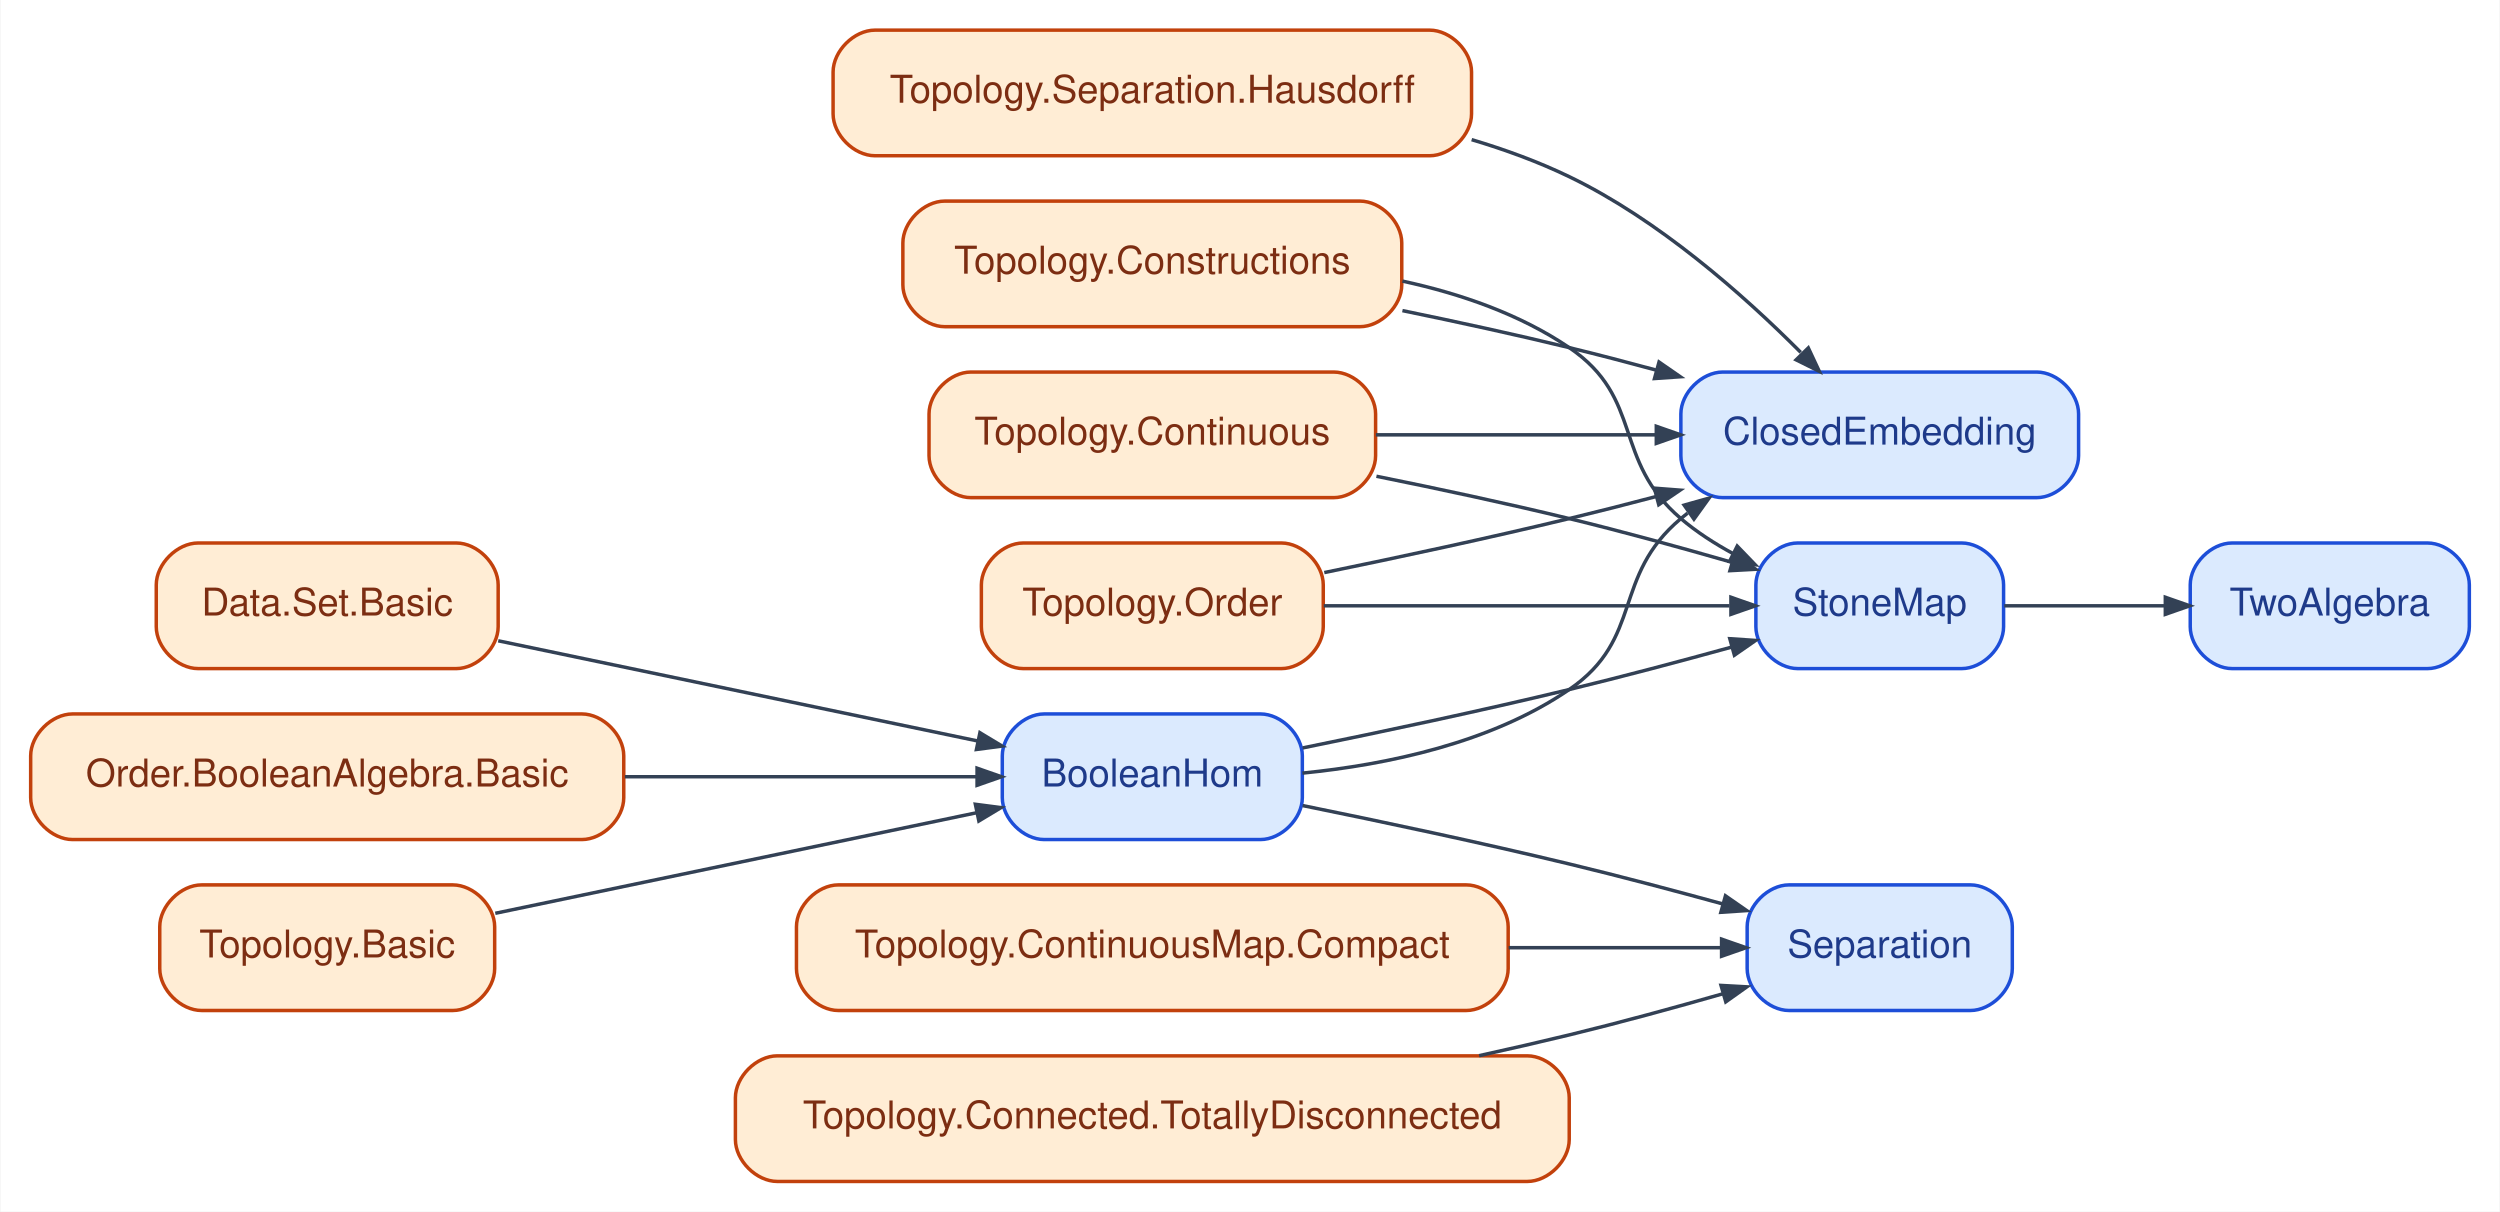
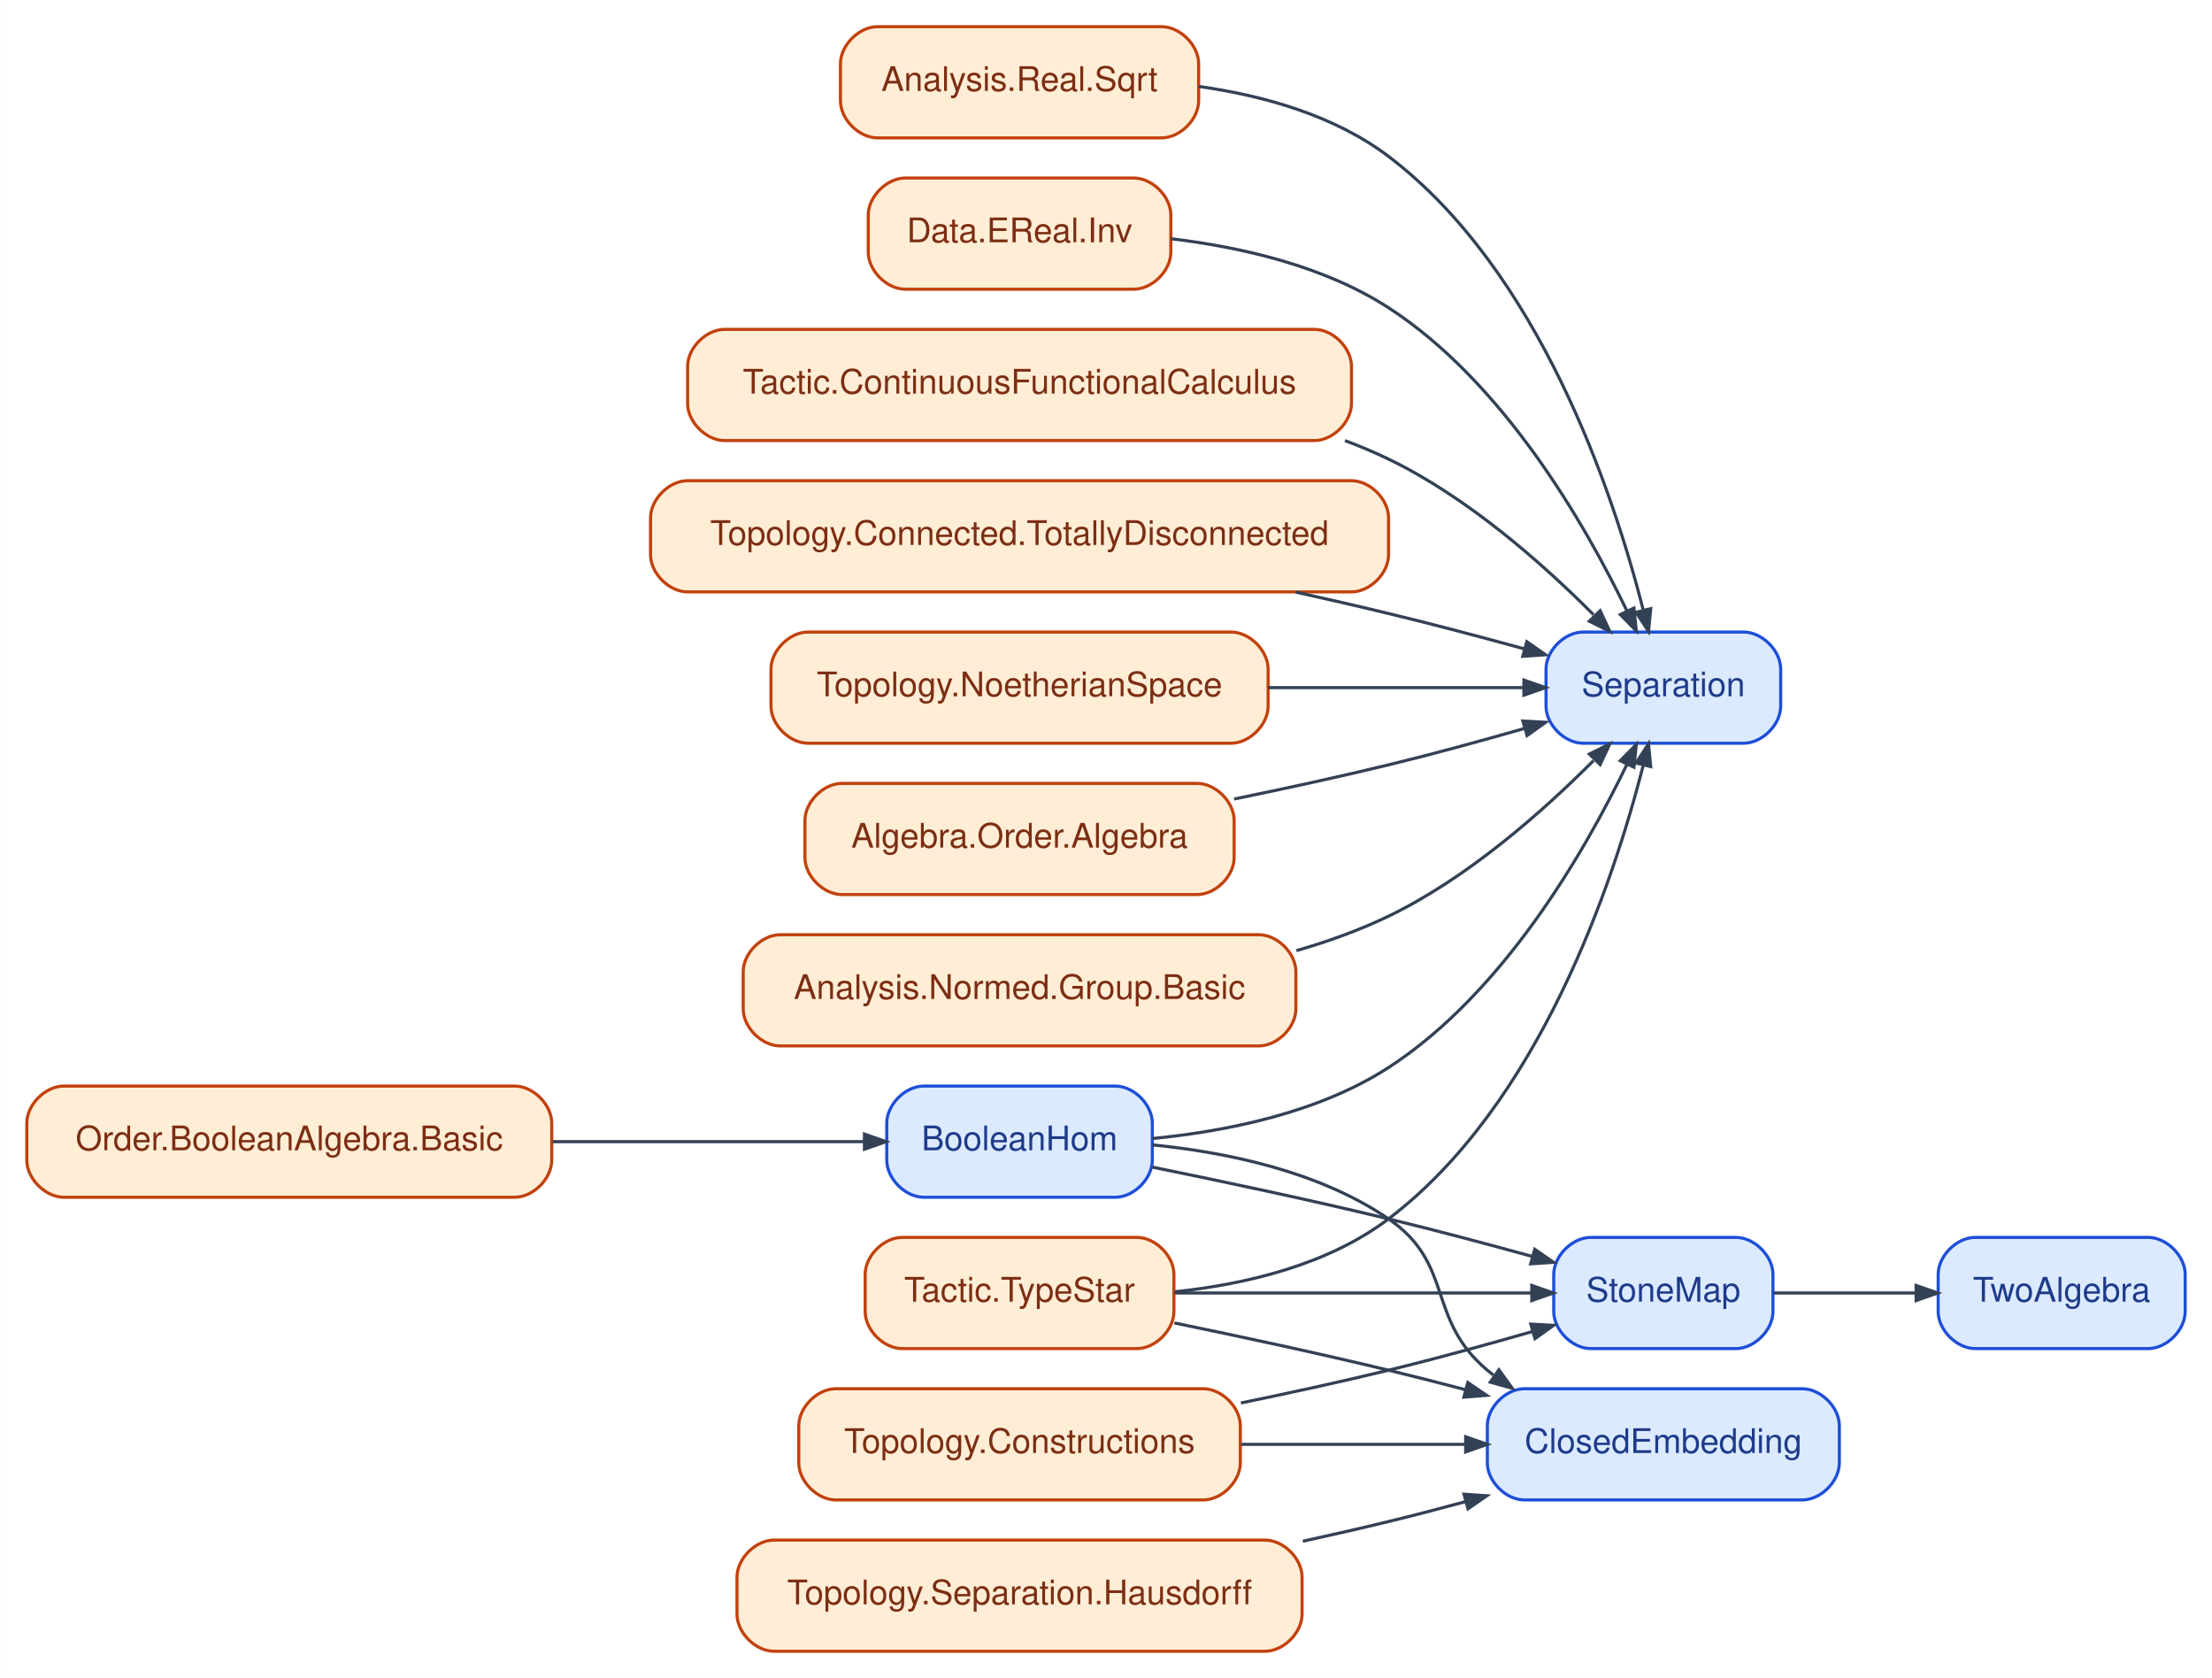
- <svg xmlns="http://www.w3.org/2000/svg" width="716pt" height="347pt" viewBox="0.00 0.00 716.28 347.28">
-   <g id="graph0" class="graph" transform="scale(1 1) rotate(0) translate(8.64 338.64)">
-     <polygon fill="white" stroke="transparent" points="-8.64,8.64 -8.64,-338.64 707.64,-338.64 707.64,8.64 -8.64,8.64" />
+ <svg xmlns="http://www.w3.org/2000/svg" width="716pt" height="543pt" viewBox="0.00 0.00 716.28 543.28">
+   <g id="graph0" class="graph" transform="scale(1 1) rotate(0) translate(8.64 534.64)">
+     <polygon fill="white" stroke="transparent" points="-8.64,8.64 -8.64,-534.64 707.64,-534.64 707.64,8.64 -8.64,8.64" />
    <g id="node1" class="node">
-       <path fill="#ffedd5" stroke="#c2410c" d="M122,-183C122,-183 48,-183 48,-183 42,-183 36,-177 36,-171 36,-171 36,-159 36,-159 36,-153 42,-147 48,-147 48,-147 122,-147 122,-147 128,-147 134,-153 134,-159 134,-159 134,-171 134,-171 134,-177 128,-183 122,-183" />
-       <text text-anchor="middle" x="85" y="-162.2" font-family="Helvetica,sans-Serif" font-size="11.00" fill="#7c2d12">Data.Set.Basic</text>
+       <path fill="#ffedd5" stroke="#c2410c" d="M379,-281C379,-281 264,-281 264,-281 258,-281 252,-275 252,-269 252,-269 252,-257 252,-257 252,-251 258,-245 264,-245 264,-245 379,-245 379,-245 385,-245 391,-251 391,-257 391,-257 391,-269 391,-269 391,-275 385,-281 379,-281" />
+       <text text-anchor="middle" x="321.5" y="-260.2" font-family="Helvetica,sans-Serif" font-size="11.00" fill="#7c2d12">Algebra.Order.Algebra</text>
+     </g>
+     <g id="node14" class="node">
+       <path fill="#dbeafe" stroke="#1d4ed8" d="M556,-330C556,-330 504,-330 504,-330 498,-330 492,-324 492,-318 492,-318 492,-306 492,-306 492,-300 498,-294 504,-294 504,-294 556,-294 556,-294 562,-294 568,-300 568,-306 568,-306 568,-318 568,-318 568,-324 562,-330 556,-330" />
+       <text text-anchor="middle" x="530" y="-309.2" font-family="Helvetica,sans-Serif" font-size="11.00" fill="#1e3a8a">Separation</text>
+     </g>
+     <g id="edge6" class="edge">
+       <path fill="none" stroke="#334155" d="M391,-275.94C407.43,-279.3 424.89,-283.09 441,-287 455.46,-290.51 471.12,-294.8 485.16,-298.83" />
+       <polygon fill="#334155" stroke="#334155" points="484.51,-301.19 491.92,-300.78 485.87,-296.48 484.51,-301.19" />
+     </g>
+     <g id="node2" class="node">
+       <path fill="#ffedd5" stroke="#c2410c" d="M399,-232C399,-232 244,-232 244,-232 238,-232 232,-226 232,-220 232,-220 232,-208 232,-208 232,-202 238,-196 244,-196 244,-196 399,-196 399,-196 405,-196 411,-202 411,-208 411,-208 411,-220 411,-220 411,-226 405,-232 399,-232" />
+       <text text-anchor="middle" x="321.5" y="-211.2" font-family="Helvetica,sans-Serif" font-size="11.00" fill="#7c2d12">Analysis.Normed.Group.Basic</text>
+     </g>
+     <g id="edge7" class="edge">
+       <path fill="none" stroke="#334155" d="M411.15,-226.84C421.47,-229.82 431.64,-233.49 441,-238 466.52,-250.31 490.8,-271.72 507.36,-288.36" />
+       <polygon fill="#334155" stroke="#334155" points="506.03,-290.5 512.67,-293.79 509.53,-287.08 506.03,-290.5" />
+     </g>
+     <g id="node3" class="node">
+       <path fill="#ffedd5" stroke="#c2410c" d="M367.5,-526C367.5,-526 275.5,-526 275.5,-526 269.5,-526 263.5,-520 263.5,-514 263.5,-514 263.5,-502 263.5,-502 263.5,-496 269.5,-490 275.5,-490 275.5,-490 367.5,-490 367.5,-490 373.5,-490 379.5,-496 379.5,-502 379.5,-502 379.5,-514 379.5,-514 379.5,-520 373.5,-526 367.5,-526" />
+       <text text-anchor="middle" x="321.5" y="-505.2" font-family="Helvetica,sans-Serif" font-size="11.00" fill="#7c2d12">Analysis.Real.Sqrt</text>
+     </g>
+     <g id="edge11" class="edge">
+       <path fill="none" stroke="#334155" d="M379.52,-506.66C400.57,-503.69 423.52,-497.25 441,-484 489.73,-447.04 513.69,-375.47 523.44,-337.34" />
+       <polygon fill="#334155" stroke="#334155" points="525.91,-337.57 525.2,-330.18 521.15,-336.4 525.91,-337.57" />
+     </g>
+     <g id="node4" class="node">
+       <path fill="#ffedd5" stroke="#c2410c" d="M358.5,-477C358.5,-477 284.5,-477 284.5,-477 278.5,-477 272.5,-471 272.5,-465 272.5,-465 272.5,-453 272.5,-453 272.5,-447 278.5,-441 284.5,-441 284.5,-441 358.5,-441 358.5,-441 364.5,-441 370.5,-447 370.5,-453 370.5,-453 370.5,-465 370.5,-465 370.5,-471 364.5,-477 358.5,-477" />
+       <text text-anchor="middle" x="321.5" y="-456.2" font-family="Helvetica,sans-Serif" font-size="11.00" fill="#7c2d12">Data.EReal.Inv</text>
+     </g>
+     <g id="edge13" class="edge">
+       <path fill="none" stroke="#334155" d="M370.56,-457.34C393.41,-454.62 420.21,-448.47 441,-435 478.13,-410.95 504.51,-365.27 518.2,-336.86" />
+       <polygon fill="#334155" stroke="#334155" points="520.48,-337.76 521.25,-330.38 516.05,-335.67 520.48,-337.76" />
+     </g>
+     <g id="node5" class="node">
+       <path fill="#ffedd5" stroke="#c2410c" d="M158,-183C158,-183 12,-183 12,-183 6,-183 0,-177 0,-171 0,-171 0,-159 0,-159 0,-153 6,-147 12,-147 12,-147 158,-147 158,-147 164,-147 170,-153 170,-159 170,-159 170,-171 170,-171 170,-177 164,-183 158,-183" />
+       <text text-anchor="middle" x="85" y="-162.2" font-family="Helvetica,sans-Serif" font-size="11.00" fill="#7c2d12">Order.BooleanAlgebra.Basic</text>
+     </g>
+     <g id="node12" class="node">
+       <path fill="#dbeafe" stroke="#1d4ed8" d="M352.5,-183C352.5,-183 290.5,-183 290.5,-183 284.5,-183 278.5,-177 278.5,-171 278.5,-171 278.5,-159 278.5,-159 278.5,-153 284.5,-147 290.5,-147 290.5,-147 352.5,-147 352.5,-147 358.5,-147 364.5,-153 364.5,-159 364.5,-159 364.5,-171 364.5,-171 364.5,-177 358.5,-183 352.5,-183" />
+       <text text-anchor="middle" x="321.5" y="-162.2" font-family="Helvetica,sans-Serif" font-size="11.00" fill="#1e3a8a">BooleanHom</text>
+     </g>
+     <g id="edge1" class="edge">
+       <path fill="none" stroke="#334155" d="M170.33,-165C204.1,-165 241.84,-165 271.04,-165" />
+       <polygon fill="#334155" stroke="#334155" points="271.27,-167.45 278.27,-165 271.27,-162.55 271.27,-167.45" />
+     </g>
+     <g id="node6" class="node">
+       <path fill="#ffedd5" stroke="#c2410c" d="M417,-428C417,-428 226,-428 226,-428 220,-428 214,-422 214,-416 214,-416 214,-404 214,-404 214,-398 220,-392 226,-392 226,-392 417,-392 417,-392 423,-392 429,-398 429,-404 429,-404 429,-416 429,-416 429,-422 423,-428 417,-428" />
+       <text text-anchor="middle" x="321.5" y="-407.2" font-family="Helvetica,sans-Serif" font-size="11.00" fill="#7c2d12">Tactic.ContinuousFunctionalCalculus</text>
+     </g>
+     <g id="edge10" class="edge">
+       <path fill="none" stroke="#334155" d="M426.89,-391.99C431.73,-390.18 436.46,-388.19 441,-386 466.52,-373.69 490.8,-352.28 507.36,-335.64" />
+       <polygon fill="#334155" stroke="#334155" points="509.53,-336.92 512.67,-330.21 506.03,-333.5 509.53,-336.92" />
+     </g>
+     <g id="node7" class="node">
+       <path fill="#ffedd5" stroke="#c2410c" d="M359.5,-134C359.5,-134 283.5,-134 283.5,-134 277.5,-134 271.5,-128 271.5,-122 271.5,-122 271.5,-110 271.5,-110 271.5,-104 277.5,-98 283.5,-98 283.5,-98 359.5,-98 359.5,-98 365.5,-98 371.5,-104 371.5,-110 371.5,-110 371.5,-122 371.5,-122 371.5,-128 365.5,-134 359.5,-134" />
+       <text text-anchor="middle" x="321.5" y="-113.2" font-family="Helvetica,sans-Serif" font-size="11.00" fill="#7c2d12">Tactic.TypeStar</text>
+     </g>
+     <g id="node13" class="node">
+       <path fill="#dbeafe" stroke="#1d4ed8" d="M575,-85C575,-85 485,-85 485,-85 479,-85 473,-79 473,-73 473,-73 473,-61 473,-61 473,-55 479,-49 485,-49 485,-49 575,-49 575,-49 581,-49 587,-55 587,-61 587,-61 587,-73 587,-73 587,-79 581,-85 575,-85" />
+       <text text-anchor="middle" x="530" y="-64.2" font-family="Helvetica,sans-Serif" font-size="11.00" fill="#1e3a8a">ClosedEmbedding</text>
+     </g>
+     <g id="edge2" class="edge">
+       <path fill="none" stroke="#334155" d="M371.65,-106.3C393.02,-101.91 418.31,-96.48 441,-91 449.06,-89.05 457.5,-86.9 465.83,-84.7" />
+       <polygon fill="#334155" stroke="#334155" points="466.66,-87.02 472.79,-82.85 465.4,-82.28 466.66,-87.02" />
+     </g>
+     <g id="edge8" class="edge">
+       <path fill="none" stroke="#334155" d="M371.77,-116.39C394.77,-118.82 421.35,-125.1 441,-140 489.73,-176.96 513.69,-248.53 523.44,-286.66" />
+       <polygon fill="#334155" stroke="#334155" points="521.15,-287.6 525.2,-293.82 525.91,-286.43 521.15,-287.6" />
+     </g>
+     <g id="node15" class="node">
+       <path fill="#dbeafe" stroke="#1d4ed8" d="M553.5,-134C553.5,-134 506.5,-134 506.5,-134 500.5,-134 494.5,-128 494.5,-122 494.5,-122 494.5,-110 494.5,-110 494.5,-104 500.5,-98 506.5,-98 506.5,-98 553.5,-98 553.5,-98 559.5,-98 565.5,-104 565.5,-110 565.5,-110 565.5,-122 565.5,-122 565.5,-128 559.5,-134 553.5,-134" />
+       <text text-anchor="middle" x="530" y="-113.2" font-family="Helvetica,sans-Serif" font-size="11.00" fill="#1e3a8a">StoneMap</text>
+     </g>
+     <g id="edge15" class="edge">
+       <path fill="none" stroke="#334155" d="M371.7,-116C406.86,-116 453.66,-116 487.05,-116" />
+       <polygon fill="#334155" stroke="#334155" points="487.39,-118.45 494.39,-116 487.39,-113.55 487.39,-118.45" />
+     </g>
+     <g id="node8" class="node">
+       <path fill="#ffedd5" stroke="#c2410c" d="M429,-379C429,-379 214,-379 214,-379 208,-379 202,-373 202,-367 202,-367 202,-355 202,-355 202,-349 208,-343 214,-343 214,-343 429,-343 429,-343 435,-343 441,-349 441,-355 441,-355 441,-367 441,-367 441,-373 435,-379 429,-379" />
+       <text text-anchor="middle" x="321.5" y="-358.2" font-family="Helvetica,sans-Serif" font-size="11.00" fill="#7c2d12">Topology.Connected.TotallyDisconnected</text>
+     </g>
+     <g id="edge9" class="edge">
+       <path fill="none" stroke="#334155" d="M410.96,-342.93C421.11,-340.68 431.29,-338.35 441,-336 455.42,-332.52 471.07,-328.37 485.12,-324.51" />
+       <polygon fill="#334155" stroke="#334155" points="485.78,-326.87 491.87,-322.64 484.47,-322.15 485.78,-326.87" />
+     </g>
+     <g id="node9" class="node">
+       <path fill="#ffedd5" stroke="#c2410c" d="M381,-85C381,-85 262,-85 262,-85 256,-85 250,-79 250,-73 250,-73 250,-61 250,-61 250,-55 256,-49 262,-49 262,-49 381,-49 381,-49 387,-49 393,-55 393,-61 393,-61 393,-73 393,-73 393,-79 387,-85 381,-85" />
+       <text text-anchor="middle" x="321.5" y="-64.2" font-family="Helvetica,sans-Serif" font-size="11.00" fill="#7c2d12">Topology.Constructions</text>
+     </g>
+     <g id="edge4" class="edge">
+       <path fill="none" stroke="#334155" d="M393.28,-67C416.87,-67 442.99,-67 465.95,-67" />
+       <polygon fill="#334155" stroke="#334155" points="465.98,-69.45 472.98,-67 465.98,-64.55 465.98,-69.45" />
+     </g>
+     <g id="edge16" class="edge">
+       <path fill="none" stroke="#334155" d="M393.19,-80.39C408.98,-83.64 425.6,-87.26 441,-91 456.25,-94.71 472.84,-99.28 487.47,-103.49" />
+       <polygon fill="#334155" stroke="#334155" points="487.07,-105.93 494.47,-105.53 488.43,-101.22 487.07,-105.93" />
    </g>
    <g id="node10" class="node">
-       <path fill="#dbeafe" stroke="#1d4ed8" d="M352.5,-134C352.5,-134 290.5,-134 290.5,-134 284.5,-134 278.5,-128 278.5,-122 278.5,-122 278.5,-110 278.5,-110 278.5,-104 284.5,-98 290.5,-98 290.5,-98 352.5,-98 352.5,-98 358.5,-98 364.5,-104 364.5,-110 364.5,-110 364.5,-122 364.5,-122 364.5,-128 358.5,-134 352.5,-134" />
-       <text text-anchor="middle" x="321.5" y="-113.2" font-family="Helvetica,sans-Serif" font-size="11.00" fill="#1e3a8a">BooleanHom</text>
+       <path fill="#ffedd5" stroke="#c2410c" d="M390,-330C390,-330 253,-330 253,-330 247,-330 241,-324 241,-318 241,-318 241,-306 241,-306 241,-300 247,-294 253,-294 253,-294 390,-294 390,-294 396,-294 402,-300 402,-306 402,-306 402,-318 402,-318 402,-324 396,-330 390,-330" />
+       <text text-anchor="middle" x="321.5" y="-309.2" font-family="Helvetica,sans-Serif" font-size="11.00" fill="#7c2d12">Topology.NoetherianSpace</text>
+     </g>
+     <g id="edge12" class="edge">
+       <path fill="none" stroke="#334155" d="M402.04,-312C430.05,-312 460.52,-312 484.58,-312" />
+       <polygon fill="#334155" stroke="#334155" points="484.84,-314.45 491.84,-312 484.84,-309.55 484.84,-314.45" />
+     </g>
+     <g id="node11" class="node">
+       <path fill="#ffedd5" stroke="#c2410c" d="M401,-36C401,-36 242,-36 242,-36 236,-36 230,-30 230,-24 230,-24 230,-12 230,-12 230,-6 236,0 242,0 242,0 401,0 401,0 407,0 413,-6 413,-12 413,-12 413,-24 413,-24 413,-30 407,-36 401,-36" />
+       <text text-anchor="middle" x="321.5" y="-15.2" font-family="Helvetica,sans-Serif" font-size="11.00" fill="#7c2d12">Topology.Separation.Hausdorff</text>
    </g>
    <g id="edge3" class="edge">
-       <path fill="none" stroke="#334155" d="M134.02,-154.97C174.09,-146.59 230.97,-134.71 271.35,-126.27" />
-       <polygon fill="#334155" stroke="#334155" points="272.09,-128.62 278.44,-124.79 271.09,-123.82 272.09,-128.62" />
+       <path fill="none" stroke="#334155" d="M413.24,-35.63C422.63,-37.68 432.03,-39.82 441,-42 449.08,-43.96 457.53,-46.17 465.87,-48.43" />
+       <polygon fill="#334155" stroke="#334155" points="465.44,-50.86 472.84,-50.35 466.74,-46.13 465.44,-50.86" />
    </g>
-     <g id="node2" class="node">
-       <path fill="#ffedd5" stroke="#c2410c" d="M158,-134C158,-134 12,-134 12,-134 6,-134 0,-128 0,-122 0,-122 0,-110 0,-110 0,-104 6,-98 12,-98 12,-98 158,-98 158,-98 164,-98 170,-104 170,-110 170,-110 170,-122 170,-122 170,-128 164,-134 158,-134" />
-       <text text-anchor="middle" x="85" y="-113.2" font-family="Helvetica,sans-Serif" font-size="11.00" fill="#7c2d12">Order.BooleanAlgebra.Basic</text>
-     </g>
-     <g id="edge1" class="edge">
-       <path fill="none" stroke="#334155" d="M170.33,-116C204.1,-116 241.84,-116 271.04,-116" />
-       <polygon fill="#334155" stroke="#334155" points="271.27,-118.45 278.27,-116 271.27,-113.55 271.27,-118.45" />
-     </g>
-     <g id="node3" class="node">
-       <path fill="#ffedd5" stroke="#c2410c" d="M121,-85C121,-85 49,-85 49,-85 43,-85 37,-79 37,-73 37,-73 37,-61 37,-61 37,-55 43,-49 49,-49 49,-49 121,-49 121,-49 127,-49 133,-55 133,-61 133,-61 133,-73 133,-73 133,-79 127,-85 121,-85" />
-       <text text-anchor="middle" x="85" y="-64.2" font-family="Helvetica,sans-Serif" font-size="11.00" fill="#7c2d12">Topology.Basic</text>
-     </g>
-     <g id="edge2" class="edge">
-       <path fill="none" stroke="#334155" d="M133.17,-76.86C173.25,-85.23 230.59,-97.21 271.25,-105.71" />
-       <polygon fill="#334155" stroke="#334155" points="270.78,-108.11 278.13,-107.15 271.78,-103.32 270.78,-108.11" />
-     </g>
-     <g id="node4" class="node">
-       <path fill="#ffedd5" stroke="#c2410c" d="M429,-36C429,-36 214,-36 214,-36 208,-36 202,-30 202,-24 202,-24 202,-12 202,-12 202,-6 208,0 214,0 214,0 429,0 429,0 435,0 441,-6 441,-12 441,-12 441,-24 441,-24 441,-30 435,-36 429,-36" />
-       <text text-anchor="middle" x="321.5" y="-15.2" font-family="Helvetica,sans-Serif" font-size="11.00" fill="#7c2d12">Topology.Connected.TotallyDisconnected</text>
-     </g>
-     <g id="node12" class="node">
-       <path fill="#dbeafe" stroke="#1d4ed8" d="M556,-85C556,-85 504,-85 504,-85 498,-85 492,-79 492,-73 492,-73 492,-61 492,-61 492,-55 498,-49 504,-49 504,-49 556,-49 556,-49 562,-49 568,-55 568,-61 568,-61 568,-73 568,-73 568,-79 562,-85 556,-85" />
-       <text text-anchor="middle" x="530" y="-64.2" font-family="Helvetica,sans-Serif" font-size="11.00" fill="#1e3a8a">Separation</text>
-     </g>
-     <g id="edge9" class="edge">
-       <path fill="none" stroke="#334155" d="M415.16,-36.05C423.91,-37.97 432.64,-39.97 441,-42 455.46,-45.51 471.12,-49.8 485.16,-53.83" />
-       <polygon fill="#334155" stroke="#334155" points="484.51,-56.19 491.92,-55.78 485.87,-51.48 484.51,-56.19" />
-     </g>
-     <g id="node5" class="node">
-       <path fill="#ffedd5" stroke="#c2410c" d="M381,-281C381,-281 262,-281 262,-281 256,-281 250,-275 250,-269 250,-269 250,-257 250,-257 250,-251 256,-245 262,-245 262,-245 381,-245 381,-245 387,-245 393,-251 393,-257 393,-257 393,-269 393,-269 393,-275 387,-281 381,-281" />
-       <text text-anchor="middle" x="321.5" y="-260.2" font-family="Helvetica,sans-Serif" font-size="11.00" fill="#7c2d12">Topology.Constructions</text>
-     </g>
-     <g id="node11" class="node">
-       <path fill="#dbeafe" stroke="#1d4ed8" d="M575,-232C575,-232 485,-232 485,-232 479,-232 473,-226 473,-220 473,-220 473,-208 473,-208 473,-202 479,-196 485,-196 485,-196 575,-196 575,-196 581,-196 587,-202 587,-208 587,-208 587,-220 587,-220 587,-226 581,-232 575,-232" />
-       <text text-anchor="middle" x="530" y="-211.2" font-family="Helvetica,sans-Serif" font-size="11.00" fill="#1e3a8a">ClosedEmbedding</text>
-     </g>
-     <g id="edge4" class="edge">
-       <path fill="none" stroke="#334155" d="M393.19,-249.61C408.98,-246.36 425.6,-242.74 441,-239 449.08,-237.04 457.53,-234.83 465.87,-232.57" />
-       <polygon fill="#334155" stroke="#334155" points="466.74,-234.87 472.84,-230.65 465.44,-230.14 466.74,-234.87" />
-     </g>
-     <g id="node13" class="node">
-       <path fill="#dbeafe" stroke="#1d4ed8" d="M553.5,-183C553.5,-183 506.5,-183 506.5,-183 500.5,-183 494.5,-177 494.5,-171 494.5,-171 494.5,-159 494.5,-159 494.5,-153 500.5,-147 506.5,-147 506.5,-147 553.5,-147 553.5,-147 559.5,-147 565.5,-153 565.5,-159 565.5,-159 565.5,-171 565.5,-171 565.5,-177 559.5,-183 553.5,-183" />
-       <text text-anchor="middle" x="530" y="-162.2" font-family="Helvetica,sans-Serif" font-size="11.00" fill="#1e3a8a">StoneMap</text>
-     </g>
-     <g id="edge12" class="edge">
-       <path fill="none" stroke="#334155" d="M393.19,-258.07C409.9,-254.45 426.93,-248.54 441,-239 462.53,-224.4 453.21,-206.88 473,-190 477.48,-186.18 482.65,-182.84 487.98,-179.95" />
-       <polygon fill="#334155" stroke="#334155" points="489.15,-182.11 494.3,-176.77 486.95,-177.73 489.15,-182.11" />
-     </g>
-     <g id="node6" class="node">
-       <path fill="#ffedd5" stroke="#c2410c" d="M373.5,-232C373.5,-232 269.5,-232 269.5,-232 263.5,-232 257.5,-226 257.5,-220 257.5,-220 257.5,-208 257.5,-208 257.5,-202 263.5,-196 269.5,-196 269.5,-196 373.5,-196 373.5,-196 379.5,-196 385.5,-202 385.5,-208 385.5,-208 385.5,-220 385.5,-220 385.5,-226 379.5,-232 373.5,-232" />
-       <text text-anchor="middle" x="321.5" y="-211.2" font-family="Helvetica,sans-Serif" font-size="11.00" fill="#7c2d12">Topology.Continuous</text>
-     </g>
-     <g id="edge6" class="edge">
-       <path fill="none" stroke="#334155" d="M385.58,-214C411.06,-214 440.4,-214 465.88,-214" />
-       <polygon fill="#334155" stroke="#334155" points="465.96,-216.45 472.96,-214 465.96,-211.55 465.96,-216.45" />
-     </g>
-     <g id="edge13" class="edge">
-       <path fill="none" stroke="#334155" d="M385.74,-202.13C403.66,-198.51 423.15,-194.34 441,-190 456.25,-186.29 472.84,-181.72 487.47,-177.51" />
-       <polygon fill="#334155" stroke="#334155" points="488.43,-179.78 494.47,-175.47 487.07,-175.07 488.43,-179.78" />
-     </g>
-     <g id="node7" class="node">
-       <path fill="#ffedd5" stroke="#c2410c" d="M411.5,-85C411.5,-85 231.5,-85 231.5,-85 225.5,-85 219.5,-79 219.5,-73 219.5,-73 219.5,-61 219.5,-61 219.5,-55 225.5,-49 231.5,-49 231.5,-49 411.5,-49 411.5,-49 417.5,-49 423.5,-55 423.5,-61 423.5,-61 423.5,-73 423.5,-73 423.5,-79 417.5,-85 411.5,-85" />
-       <text text-anchor="middle" x="321.5" y="-64.2" font-family="Helvetica,sans-Serif" font-size="11.00" fill="#7c2d12">Topology.ContinuousMap.Compact</text>
-     </g>
-     <g id="edge10" class="edge">
-       <path fill="none" stroke="#334155" d="M423.63,-67C444.91,-67 466.31,-67 484.22,-67" />
-       <polygon fill="#334155" stroke="#334155" points="484.67,-69.45 491.67,-67 484.67,-64.55 484.67,-69.45" />
-     </g>
-     <g id="node8" class="node">
-       <path fill="#ffedd5" stroke="#c2410c" d="M358.5,-183C358.5,-183 284.5,-183 284.5,-183 278.5,-183 272.5,-177 272.5,-171 272.5,-171 272.5,-159 272.5,-159 272.5,-153 278.5,-147 284.5,-147 284.5,-147 358.5,-147 358.5,-147 364.5,-147 370.5,-153 370.5,-159 370.5,-159 370.5,-171 370.5,-171 370.5,-177 364.5,-183 358.5,-183" />
-       <text text-anchor="middle" x="321.5" y="-162.2" font-family="Helvetica,sans-Serif" font-size="11.00" fill="#7c2d12">Topology.Order</text>
-     </g>
-     <g id="edge7" class="edge">
-       <path fill="none" stroke="#334155" d="M370.79,-174.52C392.34,-178.94 418.01,-184.44 441,-190 449.06,-191.95 457.5,-194.1 465.83,-196.3" />
-       <polygon fill="#334155" stroke="#334155" points="465.4,-198.72 472.79,-198.15 466.66,-193.98 465.4,-198.72" />
+     <g id="edge5" class="edge">
+       <path fill="none" stroke="#334155" d="M364.53,-163.96C388.7,-161.55 418.62,-155.32 441,-140 462.47,-125.31 453.08,-107.73 473,-91 473.63,-90.47 474.27,-89.96 474.92,-89.45" />
+       <polygon fill="#334155" stroke="#334155" points="476.75,-91.16 481.08,-85.14 473.94,-87.14 476.75,-91.16" />
    </g>
    <g id="edge14" class="edge">
-       <path fill="none" stroke="#334155" d="M370.65,-165C405.89,-165 453.23,-165 486.94,-165" />
-       <polygon fill="#334155" stroke="#334155" points="487.35,-167.45 494.35,-165 487.35,-162.55 487.35,-167.45" />
+       <path fill="none" stroke="#334155" d="M364.56,-166.02C388.59,-168.35 418.36,-174.34 441,-189 478.13,-213.05 504.51,-258.73 518.2,-287.14" />
+       <polygon fill="#334155" stroke="#334155" points="516.05,-288.33 521.25,-293.62 520.48,-286.24 516.05,-288.33" />
    </g>
-     <g id="node9" class="node">
-       <path fill="#ffedd5" stroke="#c2410c" d="M401,-330C401,-330 242,-330 242,-330 236,-330 230,-324 230,-318 230,-318 230,-306 230,-306 230,-300 236,-294 242,-294 242,-294 401,-294 401,-294 407,-294 413,-300 413,-306 413,-306 413,-318 413,-318 413,-324 407,-330 401,-330" />
-       <text text-anchor="middle" x="321.5" y="-309.2" font-family="Helvetica,sans-Serif" font-size="11.00" fill="#7c2d12">Topology.Separation.Hausdorff</text>
+     <g id="edge17" class="edge">
+       <path fill="none" stroke="#334155" d="M364.59,-156.74C387.29,-152.13 415.76,-146.1 441,-140 456.21,-136.32 472.79,-131.91 487.42,-127.87" />
+       <polygon fill="#334155" stroke="#334155" points="488.34,-130.16 494.43,-125.93 487.03,-125.44 488.34,-130.16" />
    </g>
-     <g id="edge5" class="edge">
-       <path fill="none" stroke="#334155" d="M413.03,-298.61C422.7,-295.73 432.21,-292.24 441,-288 466.52,-275.69 490.8,-254.28 507.36,-237.64" />
-       <polygon fill="#334155" stroke="#334155" points="509.53,-238.92 512.67,-232.21 506.03,-235.5 509.53,-238.92" />
+     <g id="node16" class="node">
+       <path fill="#dbeafe" stroke="#1d4ed8" d="M687,-134C687,-134 631,-134 631,-134 625,-134 619,-128 619,-122 619,-122 619,-110 619,-110 619,-104 625,-98 631,-98 631,-98 687,-98 687,-98 693,-98 699,-104 699,-110 699,-110 699,-122 699,-122 699,-128 693,-134 687,-134" />
+       <text text-anchor="middle" x="659" y="-113.2" font-family="Helvetica,sans-Serif" font-size="11.00" fill="#1e3a8a">TwoAlgebra</text>
    </g>
-     <g id="edge8" class="edge">
-       <path fill="none" stroke="#334155" d="M364.53,-117.04C388.7,-119.45 418.62,-125.68 441,-141 462.47,-155.69 453.08,-173.27 473,-190 473.63,-190.53 474.27,-191.04 474.92,-191.55" />
-       <polygon fill="#334155" stroke="#334155" points="473.94,-193.86 481.08,-195.86 476.75,-189.84 473.94,-193.86" />
-     </g>
-     <g id="edge11" class="edge">
-       <path fill="none" stroke="#334155" d="M364.59,-107.74C387.29,-103.13 415.76,-97.1 441,-91 455.42,-87.52 471.07,-83.37 485.12,-79.51" />
-       <polygon fill="#334155" stroke="#334155" points="485.78,-81.87 491.87,-77.64 484.47,-77.15 485.78,-81.87" />
-     </g>
-     <g id="edge15" class="edge">
-       <path fill="none" stroke="#334155" d="M364.59,-124.26C387.29,-128.87 415.76,-134.9 441,-141 456.21,-144.68 472.79,-149.09 487.42,-153.13" />
-       <polygon fill="#334155" stroke="#334155" points="487.03,-155.56 494.43,-155.07 488.34,-150.84 487.03,-155.56" />
-     </g>
-     <g id="node14" class="node">
-       <path fill="#dbeafe" stroke="#1d4ed8" d="M687,-183C687,-183 631,-183 631,-183 625,-183 619,-177 619,-171 619,-171 619,-159 619,-159 619,-153 625,-147 631,-147 631,-147 687,-147 687,-147 693,-147 699,-153 699,-159 699,-159 699,-171 699,-171 699,-177 693,-183 687,-183" />
-       <text text-anchor="middle" x="659" y="-162.2" font-family="Helvetica,sans-Serif" font-size="11.00" fill="#1e3a8a">TwoAlgebra</text>
-     </g>
-     <g id="edge16" class="edge">
-       <path fill="none" stroke="#334155" d="M565.7,-165C579.84,-165 596.39,-165 611.55,-165" />
-       <polygon fill="#334155" stroke="#334155" points="611.86,-167.45 618.86,-165 611.86,-162.55 611.86,-167.45" />
+     <g id="edge18" class="edge">
+       <path fill="none" stroke="#334155" d="M565.7,-116C579.84,-116 596.39,-116 611.55,-116" />
+       <polygon fill="#334155" stroke="#334155" points="611.86,-118.45 618.86,-116 611.86,-113.55 611.86,-118.45" />
    </g>
  </g>
</svg>
